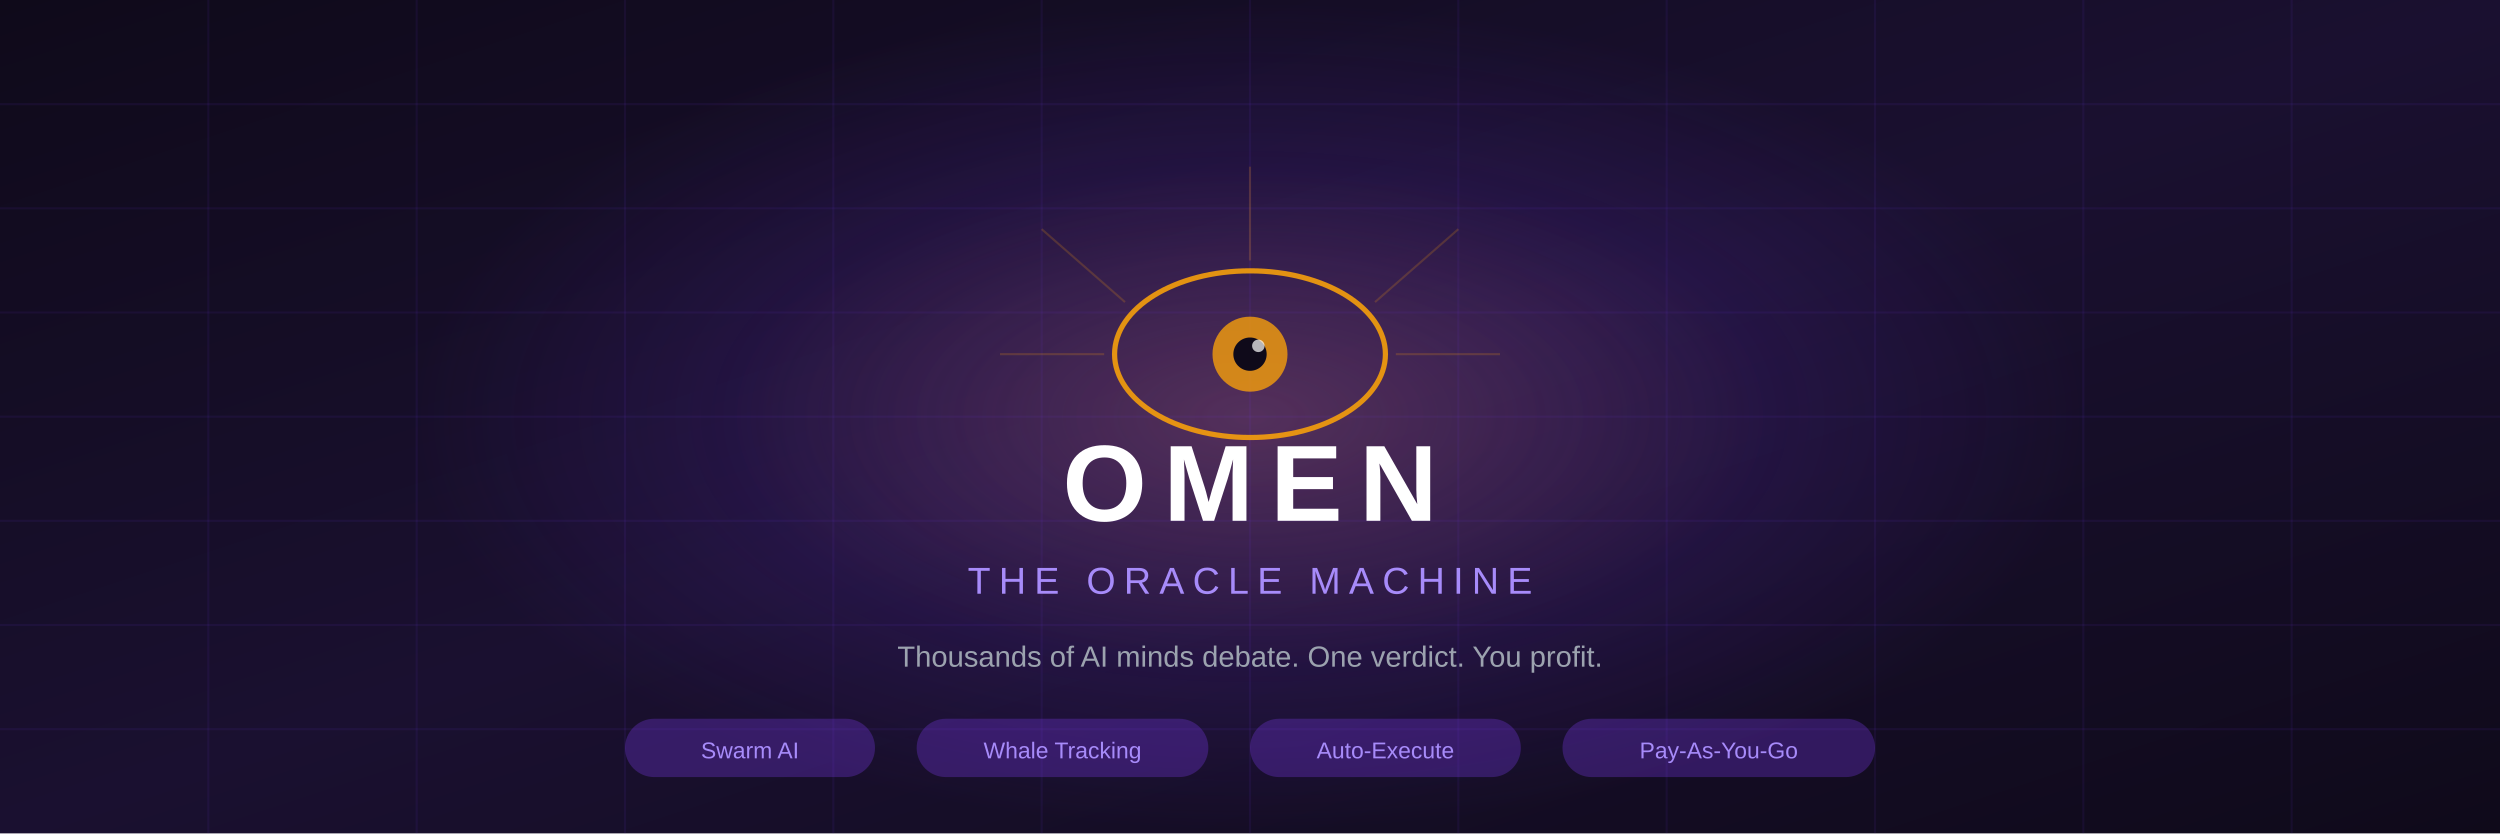
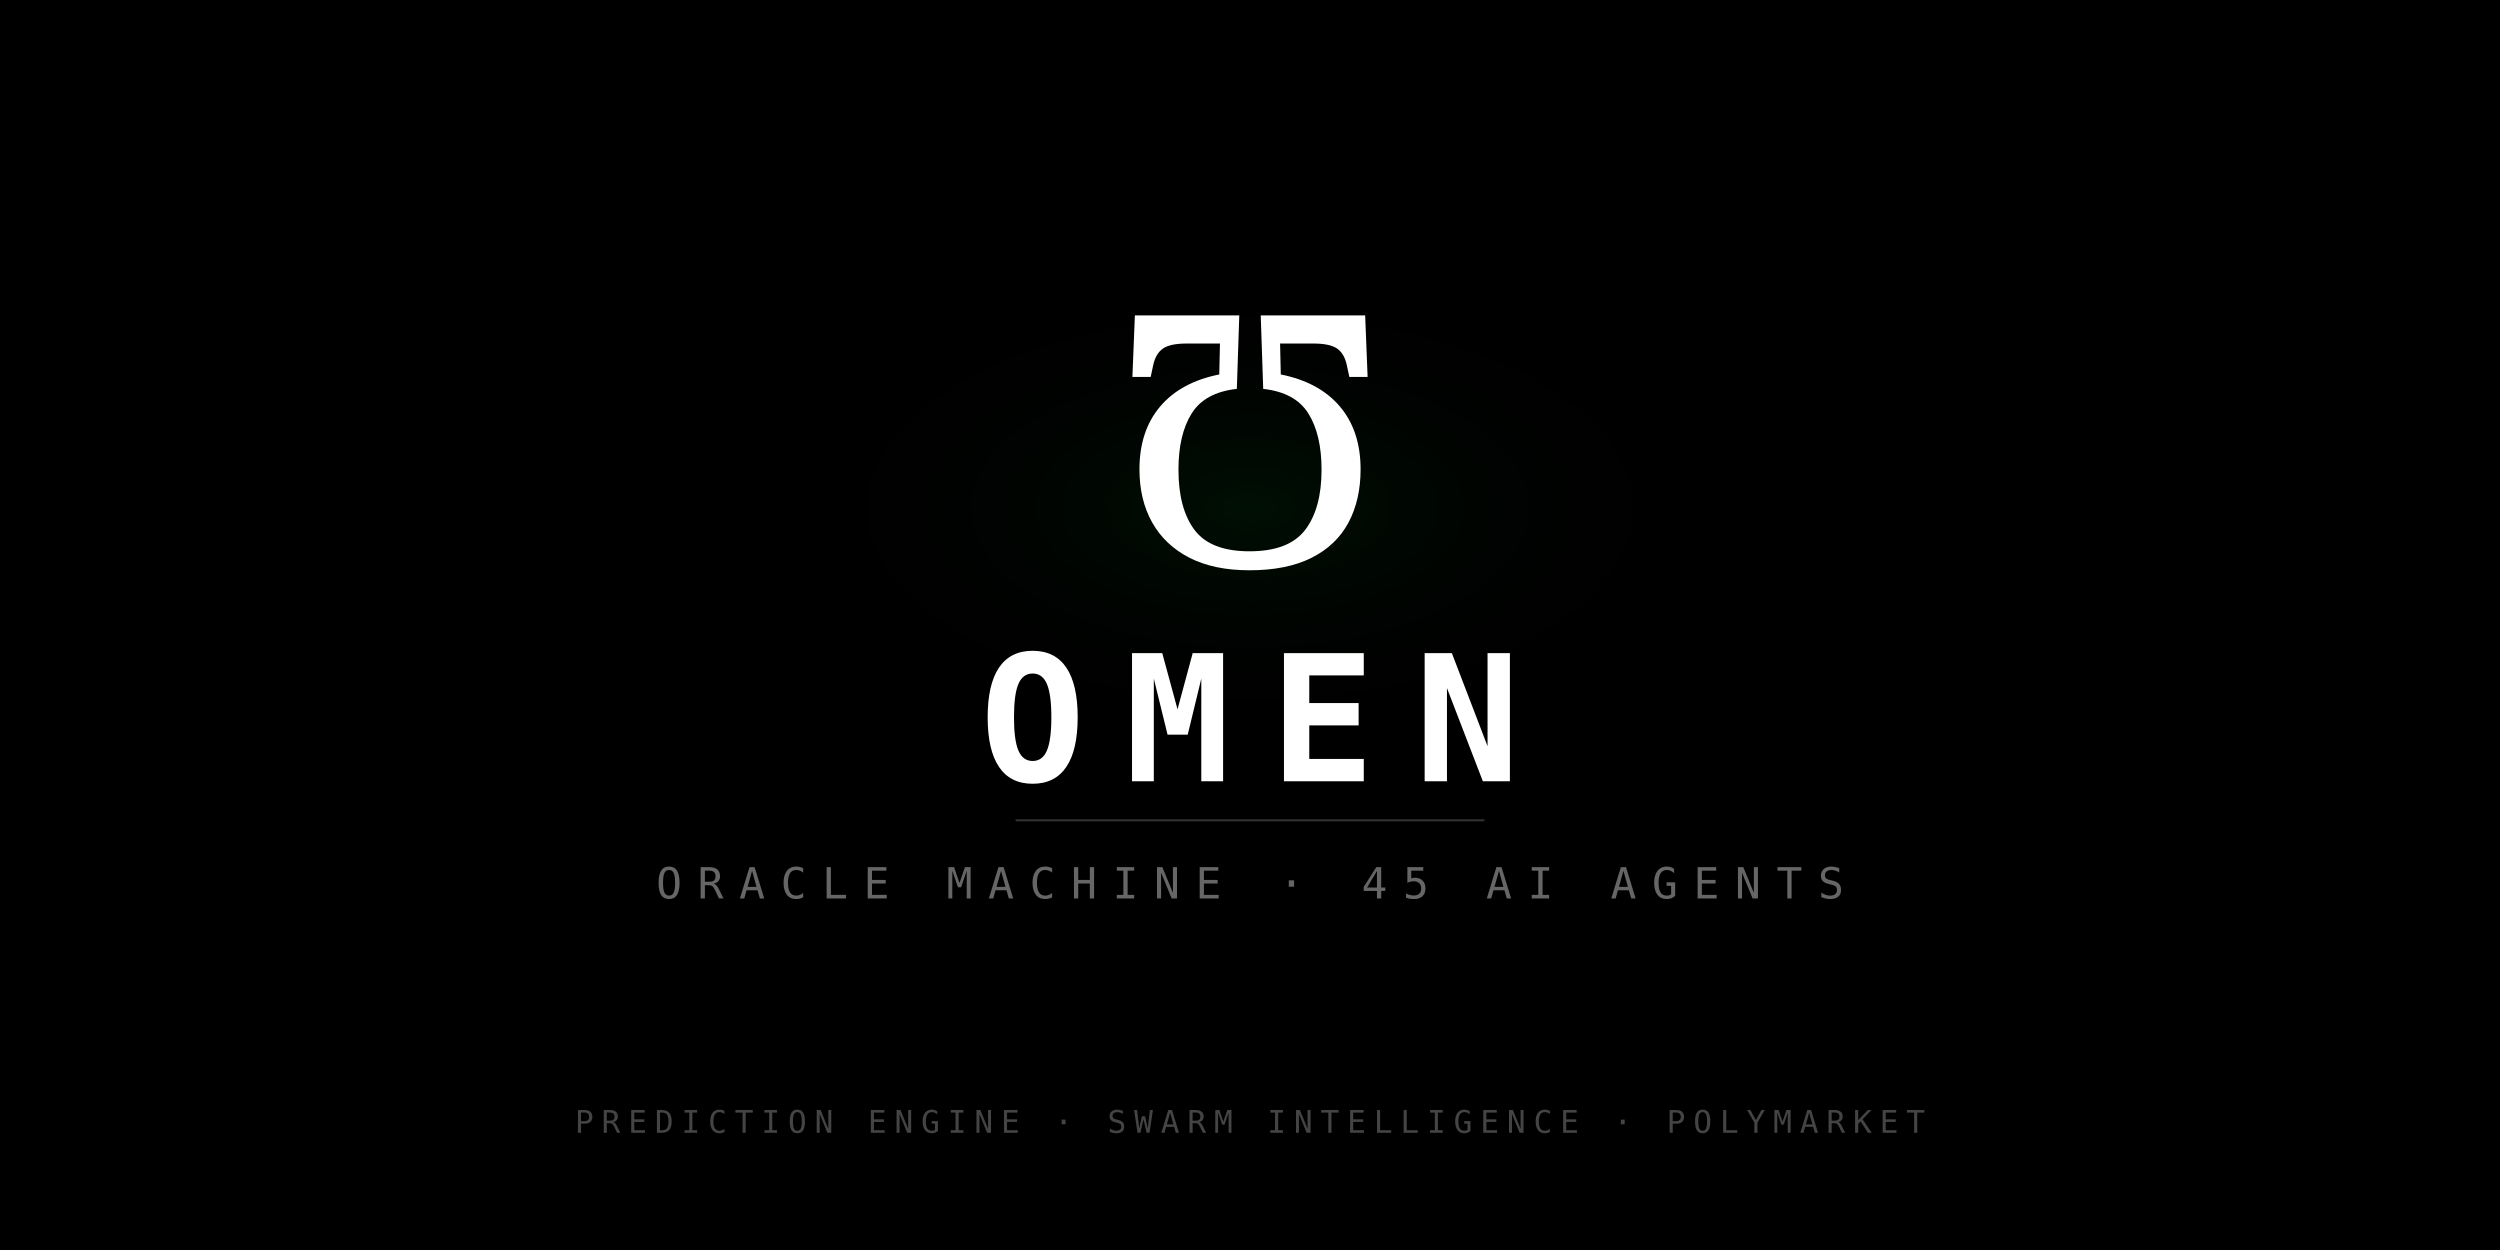
- <svg xmlns="http://www.w3.org/2000/svg" width="1200" height="400" viewBox="0 0 1200 400">
+ <svg xmlns="http://www.w3.org/2000/svg" width="1280" height="640" viewBox="0 0 1280 640">
+   <rect width="1280" height="640" fill="#000000" />
  <defs>
-     <linearGradient id="bg" x1="0" y1="0" x2="1" y2="1">
-       <stop offset="0%" stop-color="#0F0A1A" />
-       <stop offset="50%" stop-color="#1a1030" />
-       <stop offset="100%" stop-color="#0F0A1A" />
-     </linearGradient>
-     <radialGradient id="glow" cx="50%" cy="50%" r="50%">
-       <stop offset="0%" stop-color="#7C3AED" stop-opacity="0.3" />
-       <stop offset="100%" stop-color="#7C3AED" stop-opacity="0" />
-     </radialGradient>
-     <radialGradient id="glow2" cx="50%" cy="50%" r="50%">
-       <stop offset="0%" stop-color="#F59E0B" stop-opacity="0.15" />
-       <stop offset="100%" stop-color="#F59E0B" stop-opacity="0" />
+     <radialGradient id="glow" cx="50%" cy="45%" r="30%">
+       <stop offset="0%" stop-color="#00ff41" stop-opacity="0.06" />
+       <stop offset="100%" stop-color="#000000" stop-opacity="0" />
    </radialGradient>
  </defs>
-   <rect width="1200" height="400" fill="url(#bg)" />
-   <ellipse cx="600" cy="200" rx="400" ry="200" fill="url(#glow)" />
-   <ellipse cx="600" cy="200" rx="250" ry="120" fill="url(#glow2)" />
-   <g stroke="#7C3AED" stroke-opacity="0.08" stroke-width="1">
-     <line x1="0" y1="50" x2="1200" y2="50" />
-     <line x1="0" y1="100" x2="1200" y2="100" />
-     <line x1="0" y1="150" x2="1200" y2="150" />
-     <line x1="0" y1="200" x2="1200" y2="200" />
-     <line x1="0" y1="250" x2="1200" y2="250" />
-     <line x1="0" y1="300" x2="1200" y2="300" />
-     <line x1="0" y1="350" x2="1200" y2="350" />
-     <line x1="100" y1="0" x2="100" y2="400" />
-     <line x1="200" y1="0" x2="200" y2="400" />
-     <line x1="300" y1="0" x2="300" y2="400" />
-     <line x1="400" y1="0" x2="400" y2="400" />
-     <line x1="500" y1="0" x2="500" y2="400" />
-     <line x1="600" y1="0" x2="600" y2="400" />
-     <line x1="700" y1="0" x2="700" y2="400" />
-     <line x1="800" y1="0" x2="800" y2="400" />
-     <line x1="900" y1="0" x2="900" y2="400" />
-     <line x1="1000" y1="0" x2="1000" y2="400" />
-     <line x1="1100" y1="0" x2="1100" y2="400" />
-   </g>
-   <ellipse cx="600" cy="170" rx="65" ry="40" fill="none" stroke="#F59E0B" stroke-width="2.5" opacity="0.9" />
-   <circle cx="600" cy="170" r="18" fill="#F59E0B" opacity="0.8" />
-   <circle cx="600" cy="170" r="8" fill="#0F0A1A" />
-   <circle cx="604" cy="166" r="3" fill="white" opacity="0.7" />
-   <g stroke="#F59E0B" stroke-opacity="0.2" stroke-width="1">
-     <line x1="600" y1="125" x2="600" y2="80" />
-     <line x1="540" y1="145" x2="500" y2="110" />
-     <line x1="660" y1="145" x2="700" y2="110" />
-     <line x1="530" y1="170" x2="480" y2="170" />
-     <line x1="670" y1="170" x2="720" y2="170" />
-   </g>
-   <text x="600" y="250" fill="white" font-family="Arial,sans-serif" font-size="52" font-weight="bold" text-anchor="middle" letter-spacing="8">OMEN</text>
-   <text x="600" y="285" fill="#A78BFA" font-family="Arial,sans-serif" font-size="18" text-anchor="middle" letter-spacing="4">THE ORACLE MACHINE</text>
-   <text x="600" y="320" fill="#9CA3AF" font-family="Arial,sans-serif" font-size="14" text-anchor="middle">Thousands of AI minds debate. One verdict. You profit.</text>
-   <rect x="300" y="345" width="120" height="28" rx="14" fill="#7C3AED" opacity="0.3" />
-   <text x="360" y="364" fill="#A78BFA" font-family="Arial,sans-serif" font-size="11" text-anchor="middle">Swarm AI</text>
-   <rect x="440" y="345" width="140" height="28" rx="14" fill="#7C3AED" opacity="0.3" />
-   <text x="510" y="364" fill="#A78BFA" font-family="Arial,sans-serif" font-size="11" text-anchor="middle">Whale Tracking</text>
-   <rect x="600" y="345" width="130" height="28" rx="14" fill="#7C3AED" opacity="0.3" />
-   <text x="665" y="364" fill="#A78BFA" font-family="Arial,sans-serif" font-size="11" text-anchor="middle">Auto-Execute</text>
-   <rect x="750" y="345" width="150" height="28" rx="14" fill="#7C3AED" opacity="0.3" />
-   <text x="825" y="364" fill="#A78BFA" font-family="Arial,sans-serif" font-size="11" text-anchor="middle">Pay-As-You-Go</text>
+   <ellipse cx="640" cy="280" rx="400" ry="200" fill="url(#glow)" />
+   <text x="640" y="290" text-anchor="middle" font-family="Georgia, serif" font-size="180" font-weight="400" fill="#ffffff" letter-spacing="0">℧</text>
+   <text x="640" y="400" text-anchor="middle" font-family="'JetBrains Mono', 'SF Mono', 'Fira Code', monospace" font-size="90" font-weight="700" fill="#ffffff" letter-spacing="20">OMEN</text>
+   <text x="640" y="460" text-anchor="middle" font-family="'JetBrains Mono', monospace" font-size="22" font-weight="400" fill="#666666" letter-spacing="8">ORACLE MACHINE · 45 AI AGENTS</text>
+   <line x1="520" y1="420" x2="760" y2="420" stroke="#333333" stroke-width="1" />
+   <text x="640" y="580" text-anchor="middle" font-family="'JetBrains Mono', monospace" font-size="16" fill="#444444" letter-spacing="4">
+     PREDICTION ENGINE · SWARM INTELLIGENCE · POLYMARKET
+   </text>
</svg>
